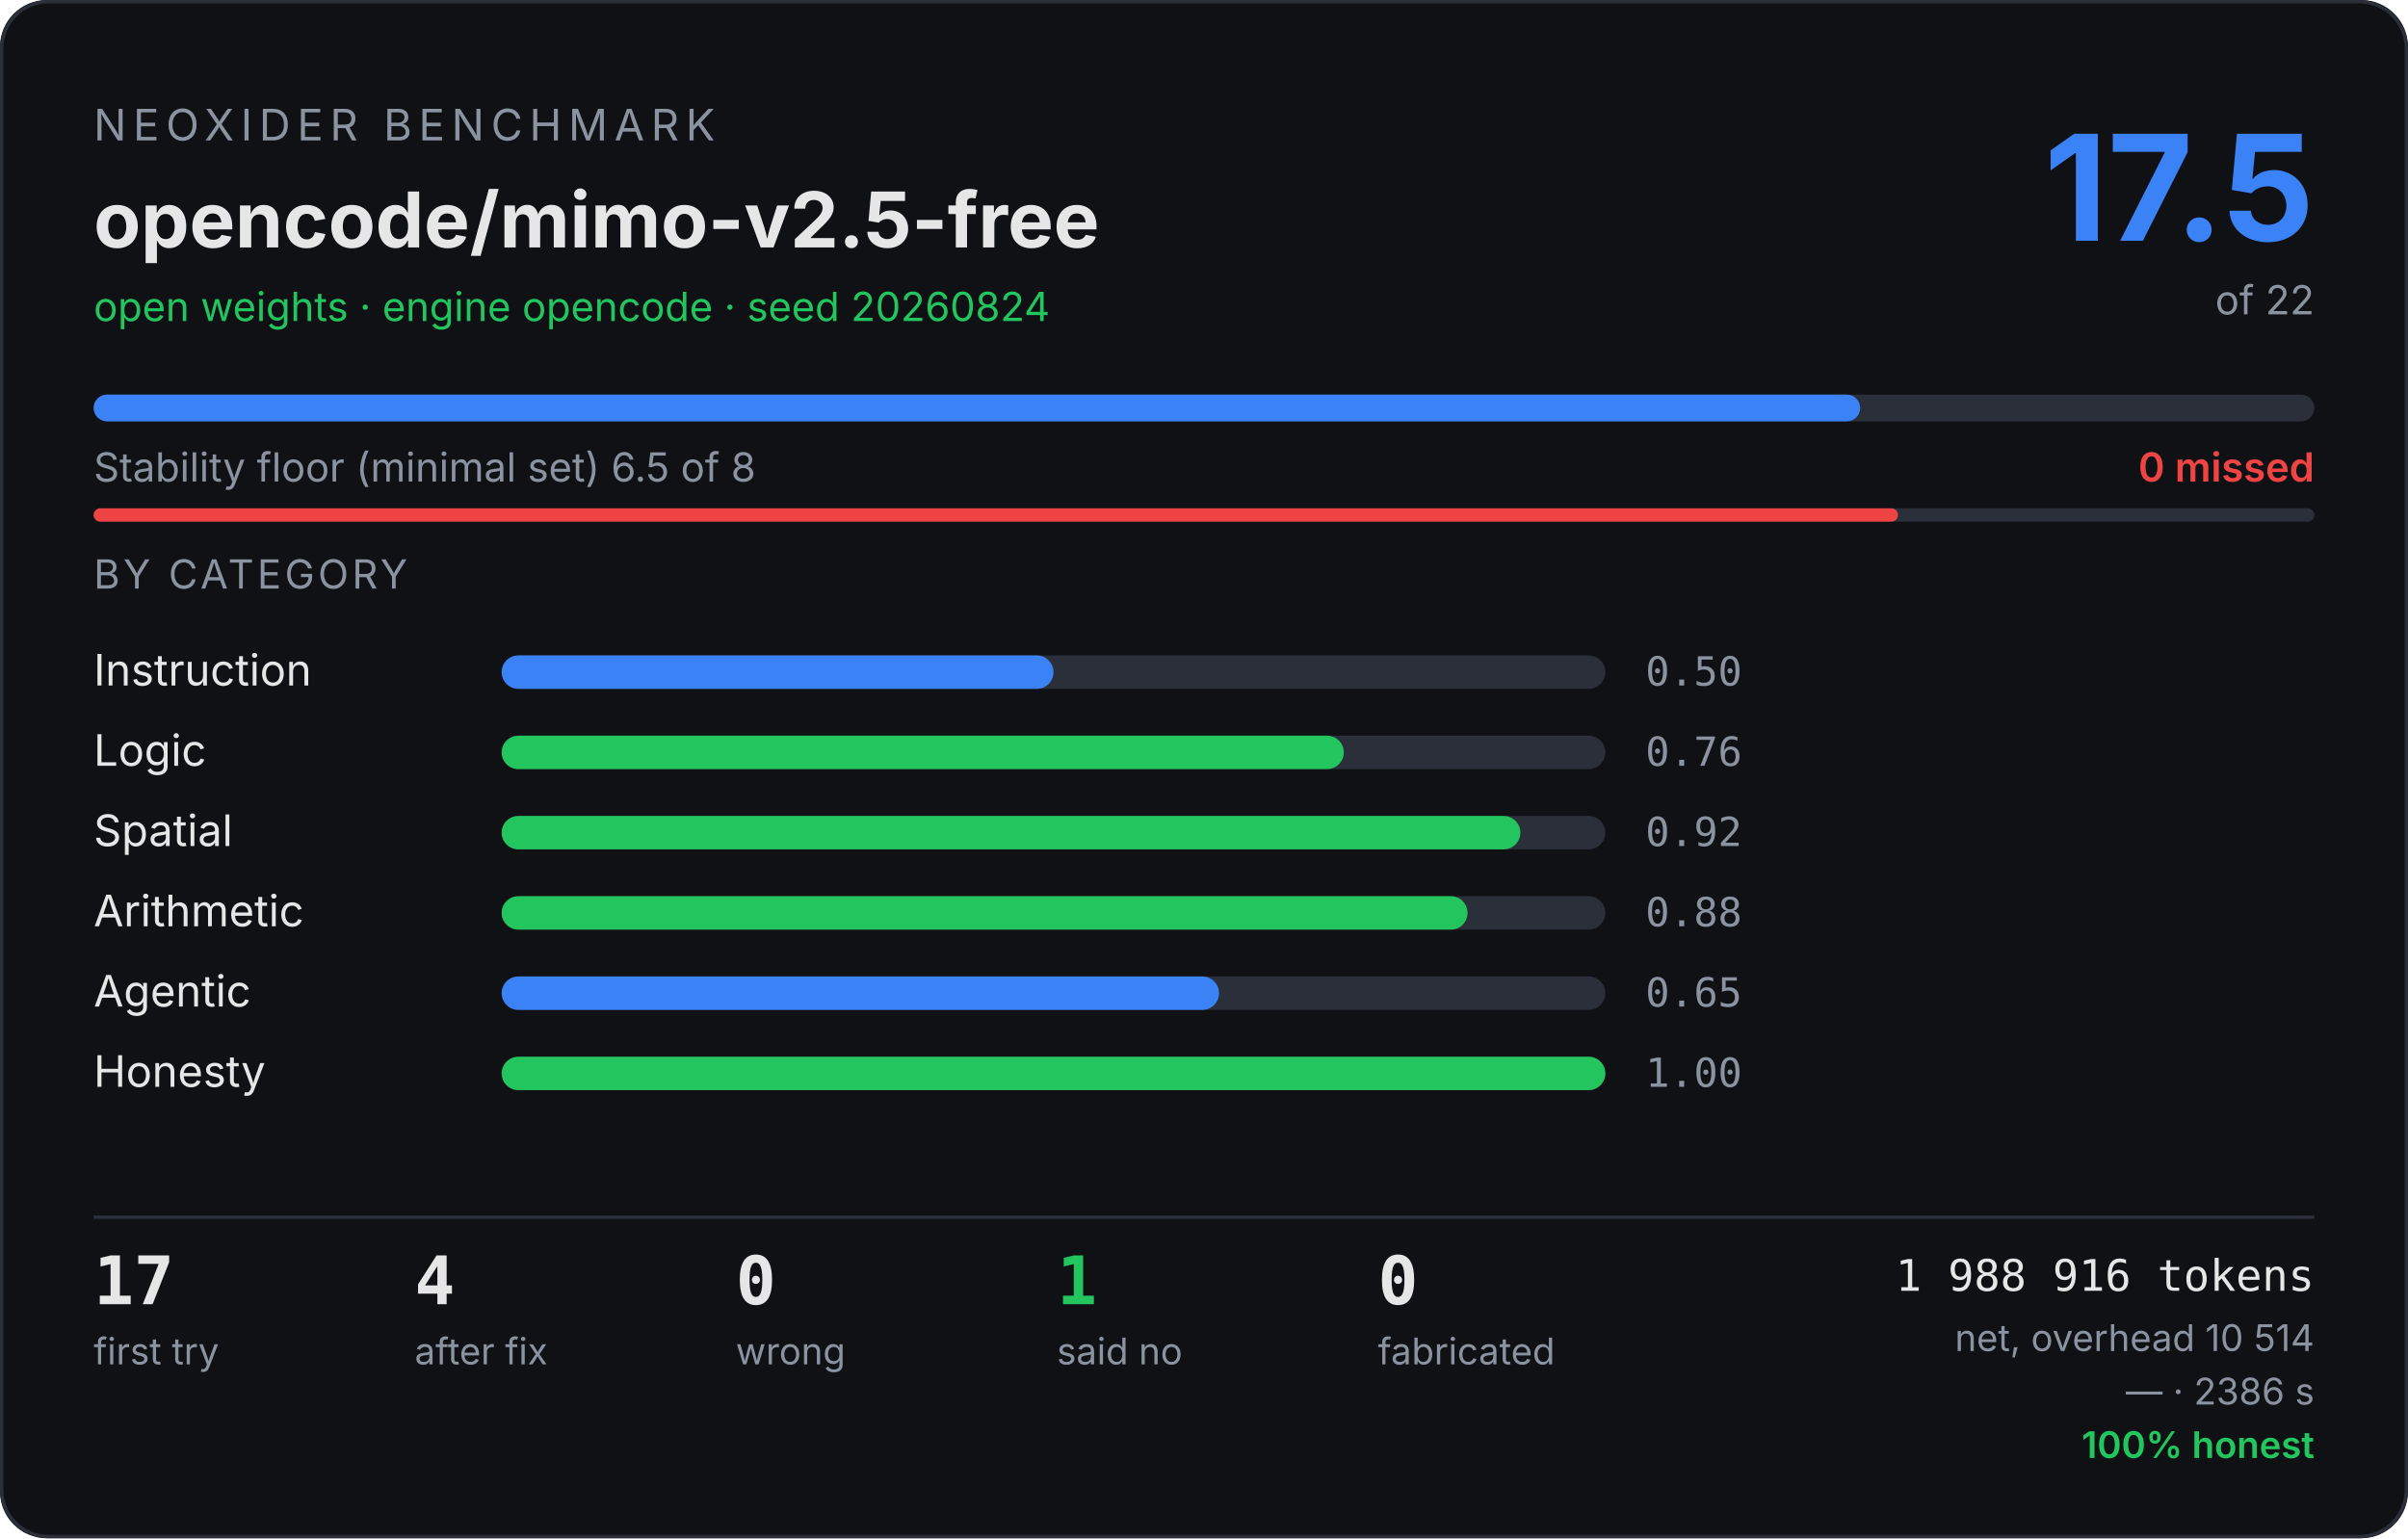
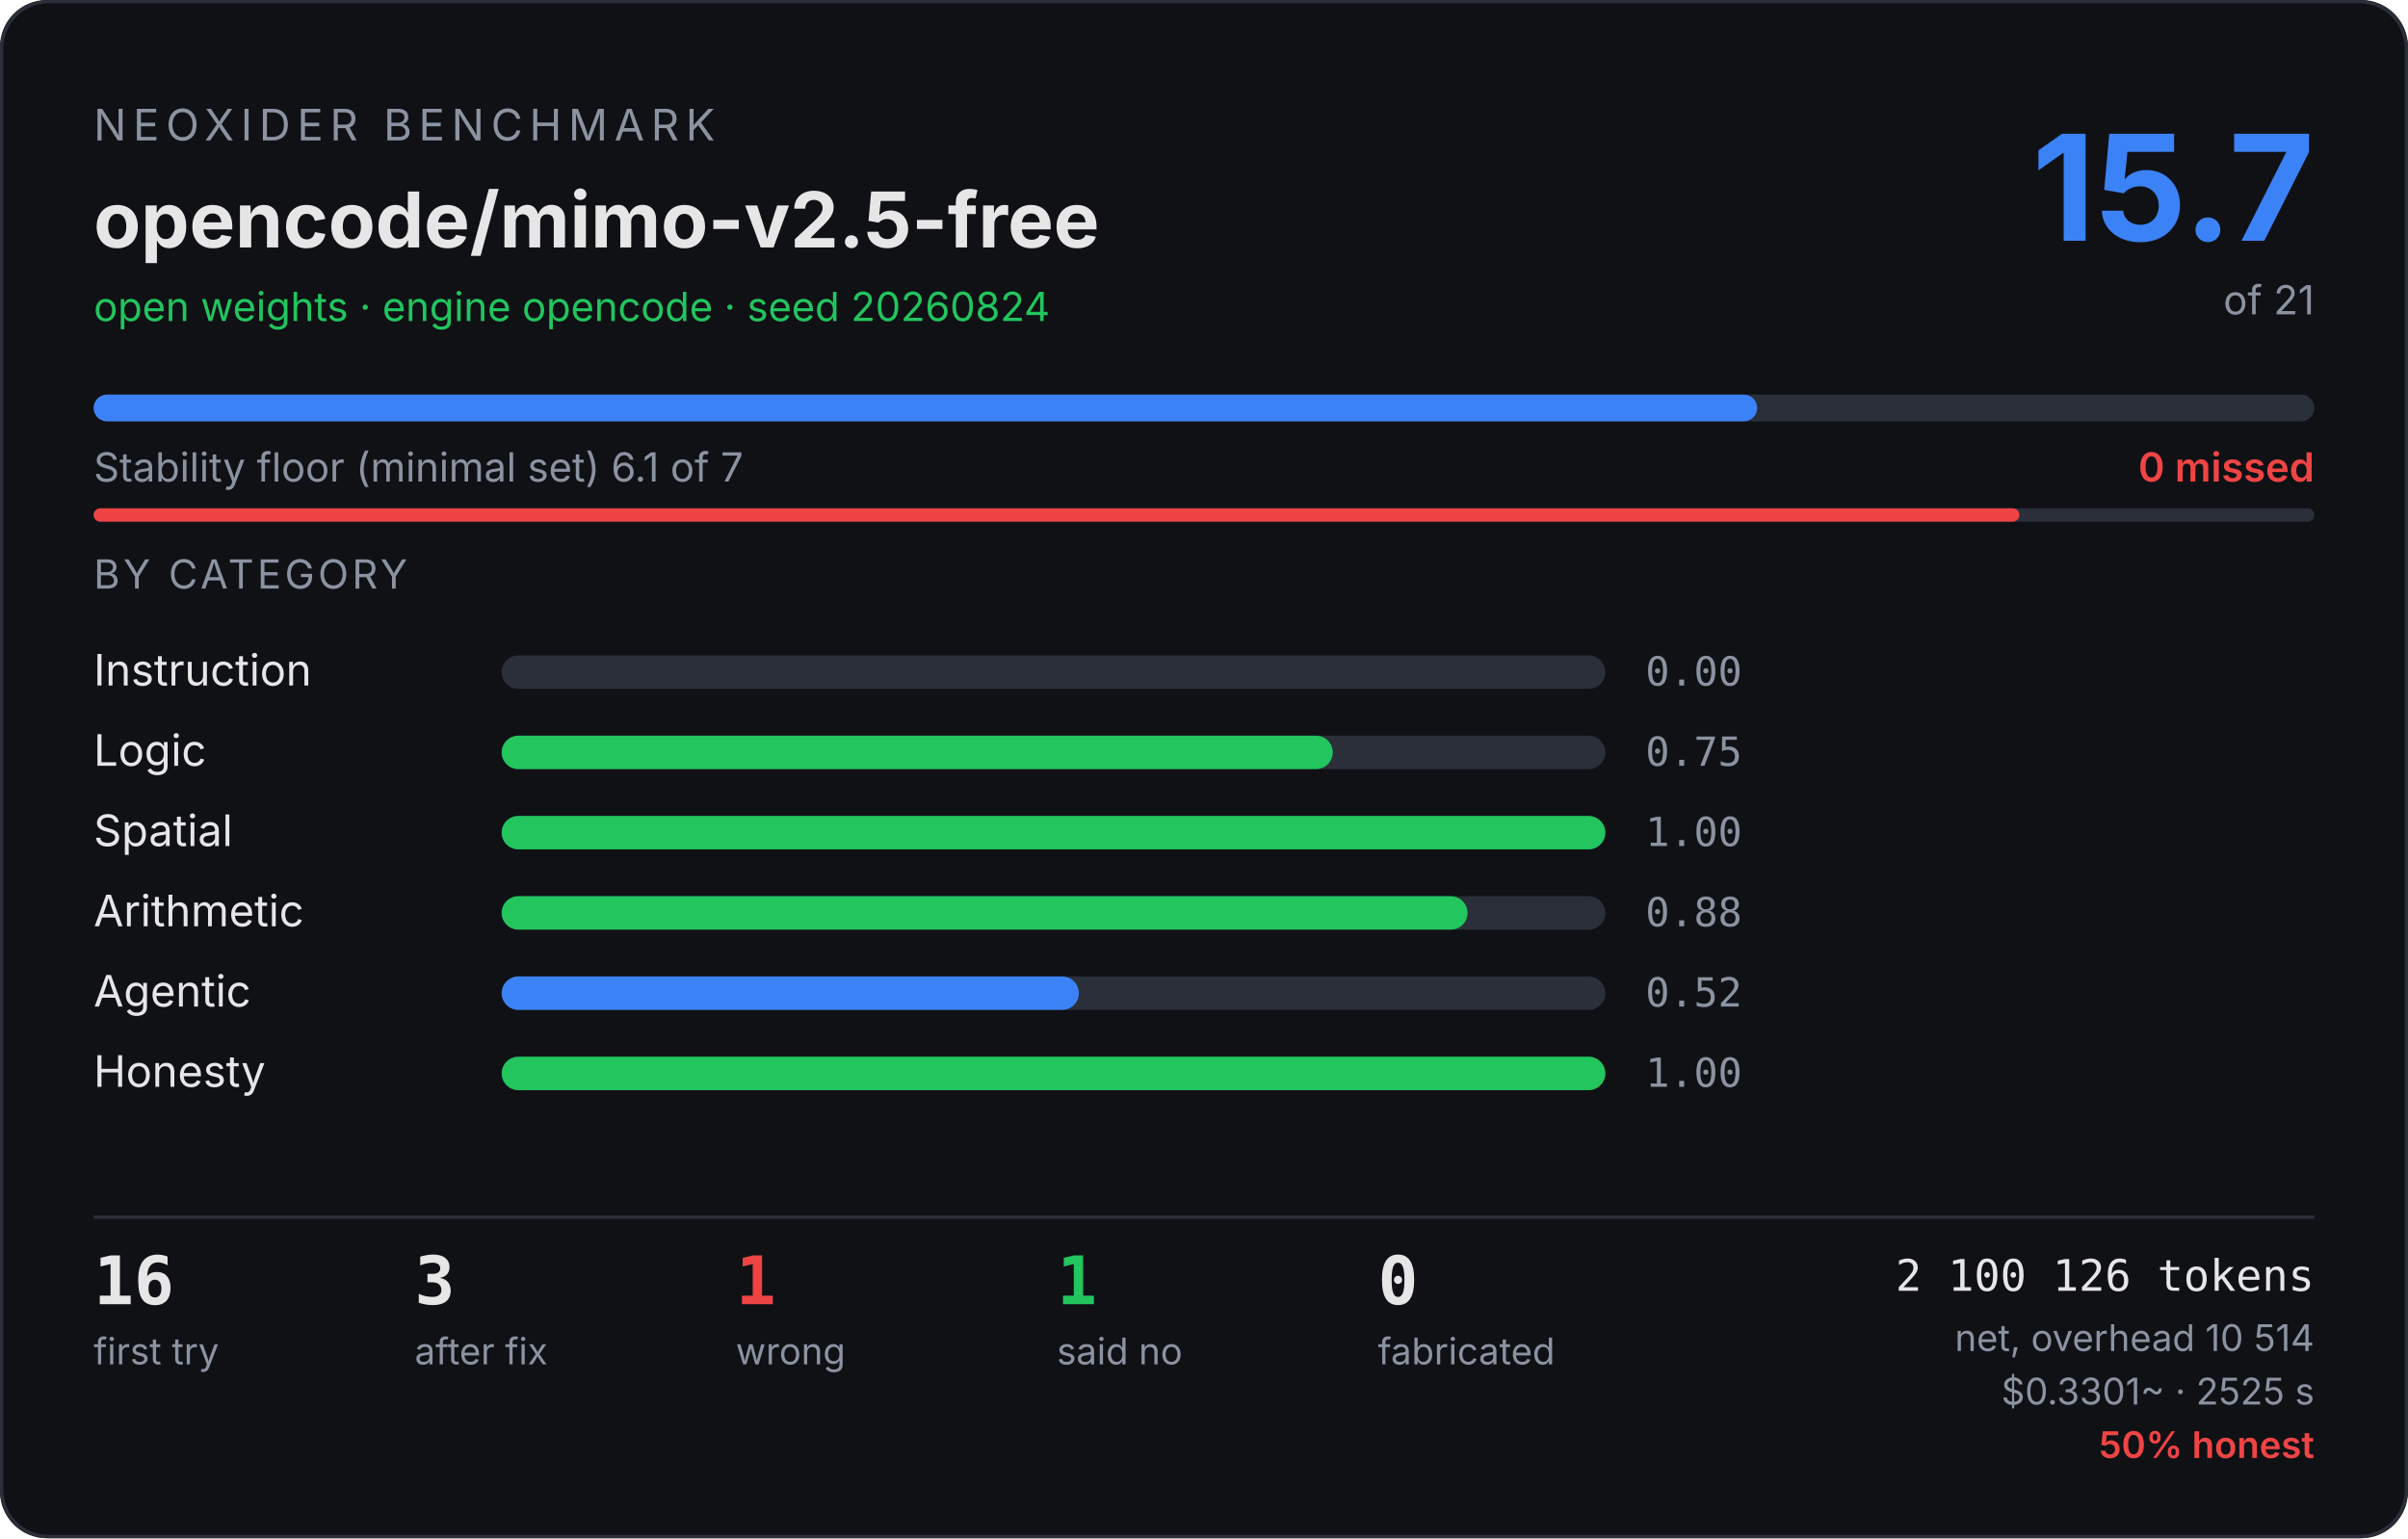
<svg xmlns="http://www.w3.org/2000/svg" width="720" height="460" viewBox="0 0 720 460" font-family="system-ui,-apple-system,Segoe UI,sans-serif">
  <rect width="720" height="460" rx="14" fill="#0f1115" />
  <rect x="0.5" y="0.5" width="719" height="459" rx="14" fill="none" stroke="#2a2f3a" />
  <text x="28" y="42" fill="#8b93a1" font-size="13" letter-spacing="2">NEOXIDER BENCHMARK</text>
  <text x="28" y="74" fill="#e6e6e6" font-size="23" font-weight="700">opencode/mimo-v2.5-free</text>
  <text x="28" y="96" fill="#22c55e" font-size="12">open weights · engine opencode · seed 20260824</text>
-   <text x="692" y="72" text-anchor="end" fill="#3b82f6" font-size="44" font-weight="700">17.5</text>
-   <text x="692" y="94" text-anchor="end" fill="#8b93a1" font-size="12">of 22</text>
+   <text x="692" y="72" text-anchor="end" fill="#3b82f6" font-size="44" font-weight="700">15.7</text>
+   <text x="692" y="94" text-anchor="end" fill="#8b93a1" font-size="12">of 21</text>
  <rect x="28" y="118" width="664" height="8" rx="4" fill="#2a2f3a" />
-   <rect x="28" y="118" width="528.2" height="8" rx="4" fill="#3b82f6" />
-   <text x="28" y="144" fill="#8b93a1" font-size="12">Stability floor (minimal set) 6.5 of 8</text>
+   <rect x="28" y="118" width="497.4" height="8" rx="4" fill="#3b82f6" />
+   <text x="28" y="144" fill="#8b93a1" font-size="12">Stability floor (minimal set) 6.1 of 7</text>
  <text x="692" y="144" text-anchor="end" fill="#ef4444" font-size="12" font-weight="600">0 missed</text>
  <rect x="28" y="152" width="664" height="4" rx="2" fill="#2a2f3a" />
-   <rect x="28" y="152" width="539.5" height="4" rx="2" fill="#ef4444" />
+   <rect x="28" y="152" width="575.8" height="4" rx="2" fill="#ef4444" />
  <text x="28" y="176" fill="#8b93a1" font-size="12" letter-spacing="1">BY CATEGORY</text>
  <text x="28" y="205" fill="#e6e6e6" font-size="13">Instruction</text>
  <rect x="150" y="196" width="330" height="10" rx="5" fill="#2a2f3a" />
-   <rect x="150" y="196" width="165.0" height="10" rx="5" fill="#3b82f6" />
-   <text x="492" y="205" fill="#8b93a1" font-size="12" font-family="ui-monospace,Consolas,monospace">0.50</text>
+   <rect x="150" y="196" width="0.0" height="10" rx="5" fill="#ef4444" />
+   <text x="492" y="205" fill="#8b93a1" font-size="12" font-family="ui-monospace,Consolas,monospace">0.00</text>
  <text x="28" y="229" fill="#e6e6e6" font-size="13">Logic</text>
  <rect x="150" y="220" width="330" height="10" rx="5" fill="#2a2f3a" />
-   <rect x="150" y="220" width="251.8" height="10" rx="5" fill="#22c55e" />
-   <text x="492" y="229" fill="#8b93a1" font-size="12" font-family="ui-monospace,Consolas,monospace">0.76</text>
+   <rect x="150" y="220" width="248.5" height="10" rx="5" fill="#22c55e" />
+   <text x="492" y="229" fill="#8b93a1" font-size="12" font-family="ui-monospace,Consolas,monospace">0.75</text>
  <text x="28" y="253" fill="#e6e6e6" font-size="13">Spatial</text>
  <rect x="150" y="244" width="330" height="10" rx="5" fill="#2a2f3a" />
-   <rect x="150" y="244" width="304.6" height="10" rx="5" fill="#22c55e" />
-   <text x="492" y="253" fill="#8b93a1" font-size="12" font-family="ui-monospace,Consolas,monospace">0.92</text>
+   <rect x="150" y="244" width="330.0" height="10" rx="5" fill="#22c55e" />
+   <text x="492" y="253" fill="#8b93a1" font-size="12" font-family="ui-monospace,Consolas,monospace">1.00</text>
  <text x="28" y="277" fill="#e6e6e6" font-size="13">Arithmetic</text>
  <rect x="150" y="268" width="330" height="10" rx="5" fill="#2a2f3a" />
  <rect x="150" y="268" width="288.8" height="10" rx="5" fill="#22c55e" />
  <text x="492" y="277" fill="#8b93a1" font-size="12" font-family="ui-monospace,Consolas,monospace">0.88</text>
  <text x="28" y="301" fill="#e6e6e6" font-size="13">Agentic</text>
  <rect x="150" y="292" width="330" height="10" rx="5" fill="#2a2f3a" />
-   <rect x="150" y="292" width="214.5" height="10" rx="5" fill="#3b82f6" />
-   <text x="492" y="301" fill="#8b93a1" font-size="12" font-family="ui-monospace,Consolas,monospace">0.65</text>
+   <rect x="150" y="292" width="172.6" height="10" rx="5" fill="#3b82f6" />
+   <text x="492" y="301" fill="#8b93a1" font-size="12" font-family="ui-monospace,Consolas,monospace">0.52</text>
  <text x="28" y="325" fill="#e6e6e6" font-size="13">Honesty</text>
  <rect x="150" y="316" width="330" height="10" rx="5" fill="#2a2f3a" />
  <rect x="150" y="316" width="330.0" height="10" rx="5" fill="#22c55e" />
  <text x="492" y="325" fill="#8b93a1" font-size="12" font-family="ui-monospace,Consolas,monospace">1.00</text>
  <line x1="28" y1="364" x2="692" y2="364" stroke="#2a2f3a" />
-   <text x="28" y="390" fill="#e6e6e6" font-size="20" font-weight="700" font-family="ui-monospace,Consolas,monospace">17</text>
+   <text x="28" y="390" fill="#e6e6e6" font-size="20" font-weight="700" font-family="ui-monospace,Consolas,monospace">16</text>
  <text x="28" y="408" fill="#8b93a1" font-size="11">first try</text>
-   <text x="124" y="390" fill="#e6e6e6" font-size="20" font-weight="700" font-family="ui-monospace,Consolas,monospace">4</text>
+   <text x="124" y="390" fill="#e6e6e6" font-size="20" font-weight="700" font-family="ui-monospace,Consolas,monospace">3</text>
  <text x="124" y="408" fill="#8b93a1" font-size="11">after fix</text>
-   <text x="220" y="390" fill="#e6e6e6" font-size="20" font-weight="700" font-family="ui-monospace,Consolas,monospace">0</text>
+   <text x="220" y="390" fill="#ef4444" font-size="20" font-weight="700" font-family="ui-monospace,Consolas,monospace">1</text>
  <text x="220" y="408" fill="#8b93a1" font-size="11">wrong</text>
  <text x="316" y="390" fill="#22c55e" font-size="20" font-weight="700" font-family="ui-monospace,Consolas,monospace">1</text>
  <text x="316" y="408" fill="#8b93a1" font-size="11">said no</text>
  <text x="412" y="390" fill="#e6e6e6" font-size="20" font-weight="700" font-family="ui-monospace,Consolas,monospace">0</text>
  <text x="412" y="408" fill="#8b93a1" font-size="11">fabricated</text>
-   <text x="692" y="386" text-anchor="end" fill="#e6e6e6" font-size="13" font-family="ui-monospace,Consolas,monospace">1 988 916 tokens</text>
+   <text x="692" y="386" text-anchor="end" fill="#e6e6e6" font-size="13" font-family="ui-monospace,Consolas,monospace">2 100 126 tokens</text>
  <text x="692" y="404" text-anchor="end" fill="#8b93a1" font-size="11">net, overhead 10 514</text>
-   <text x="692" y="420" text-anchor="end" fill="#8b93a1" font-size="11">— · 2386 s</text>
-   <text x="692" y="436" text-anchor="end" fill="#22c55e" font-size="11" font-weight="600">100% honest</text>
+   <text x="692" y="420" text-anchor="end" fill="#8b93a1" font-size="11">$0.3301~ · 2525 s</text>
+   <text x="692" y="436" text-anchor="end" fill="#ef4444" font-size="11" font-weight="600">50% honest</text>
</svg>
